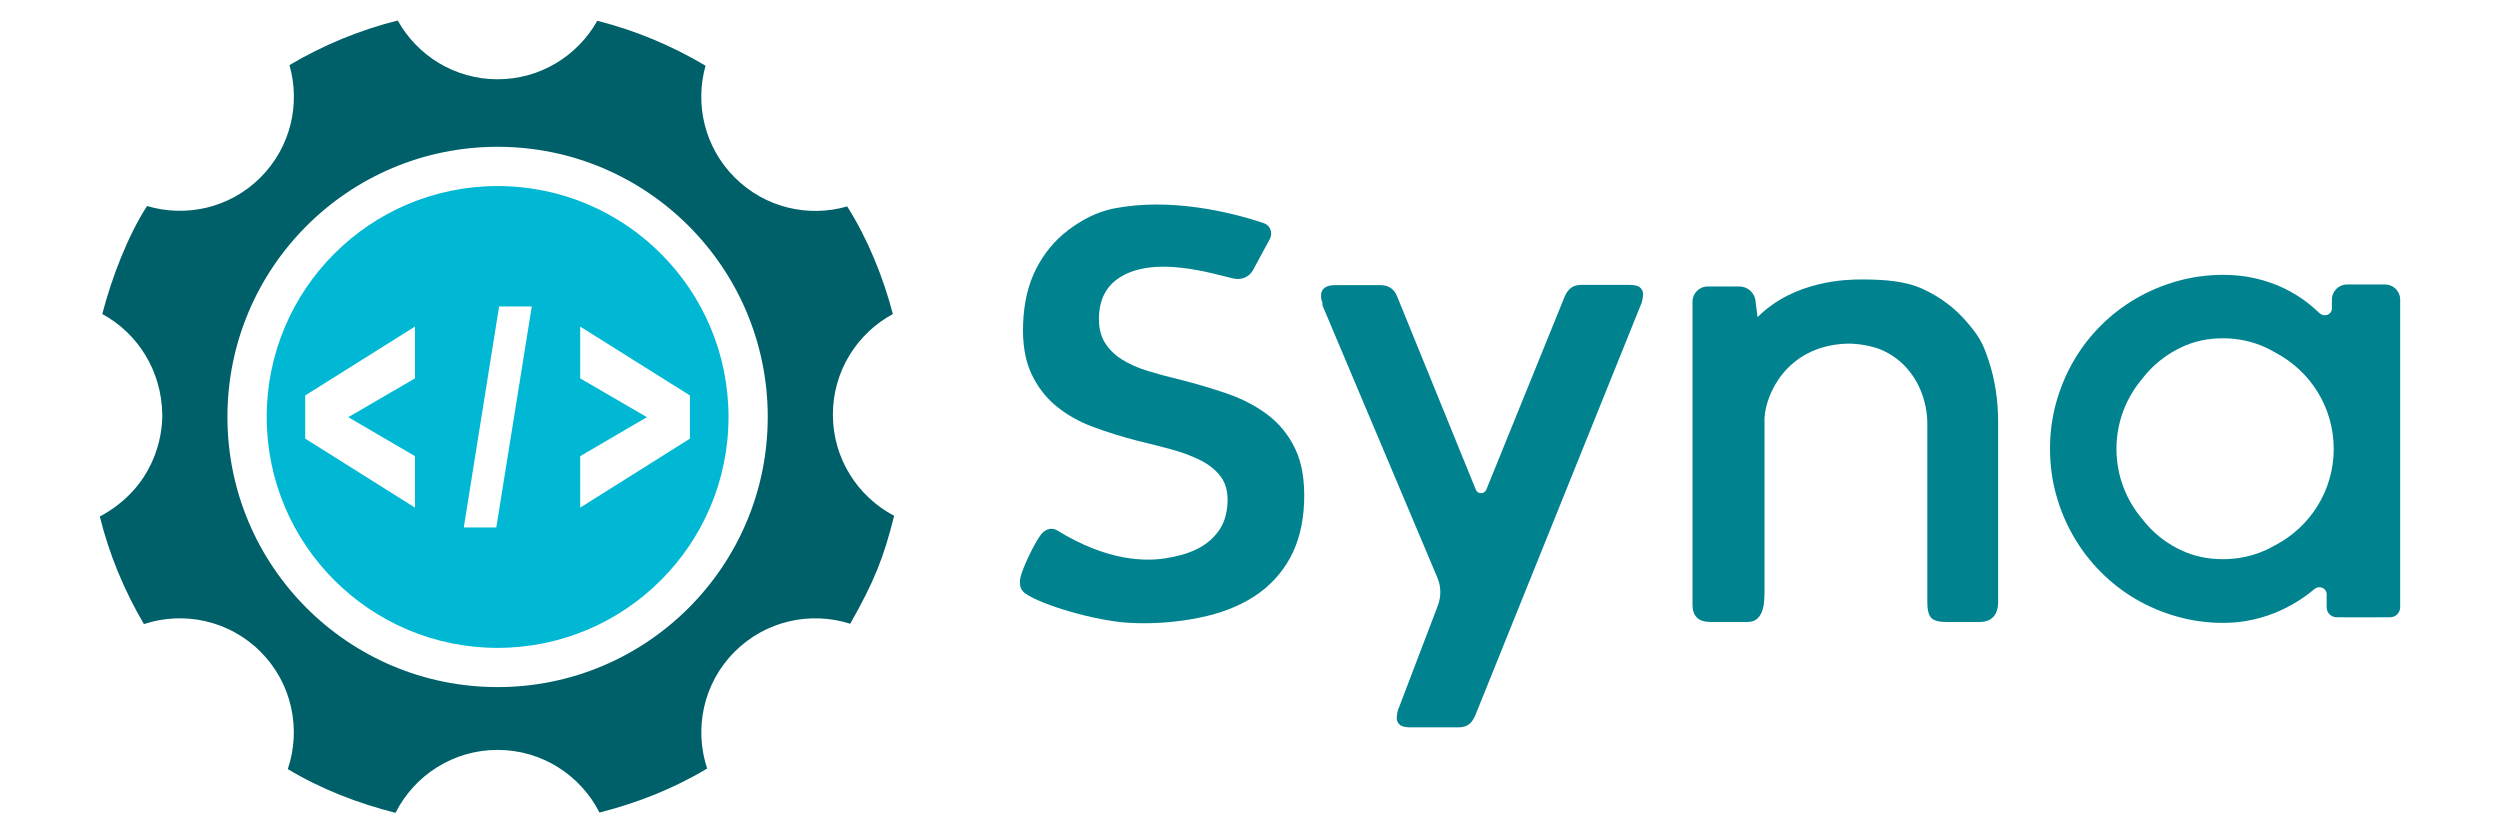
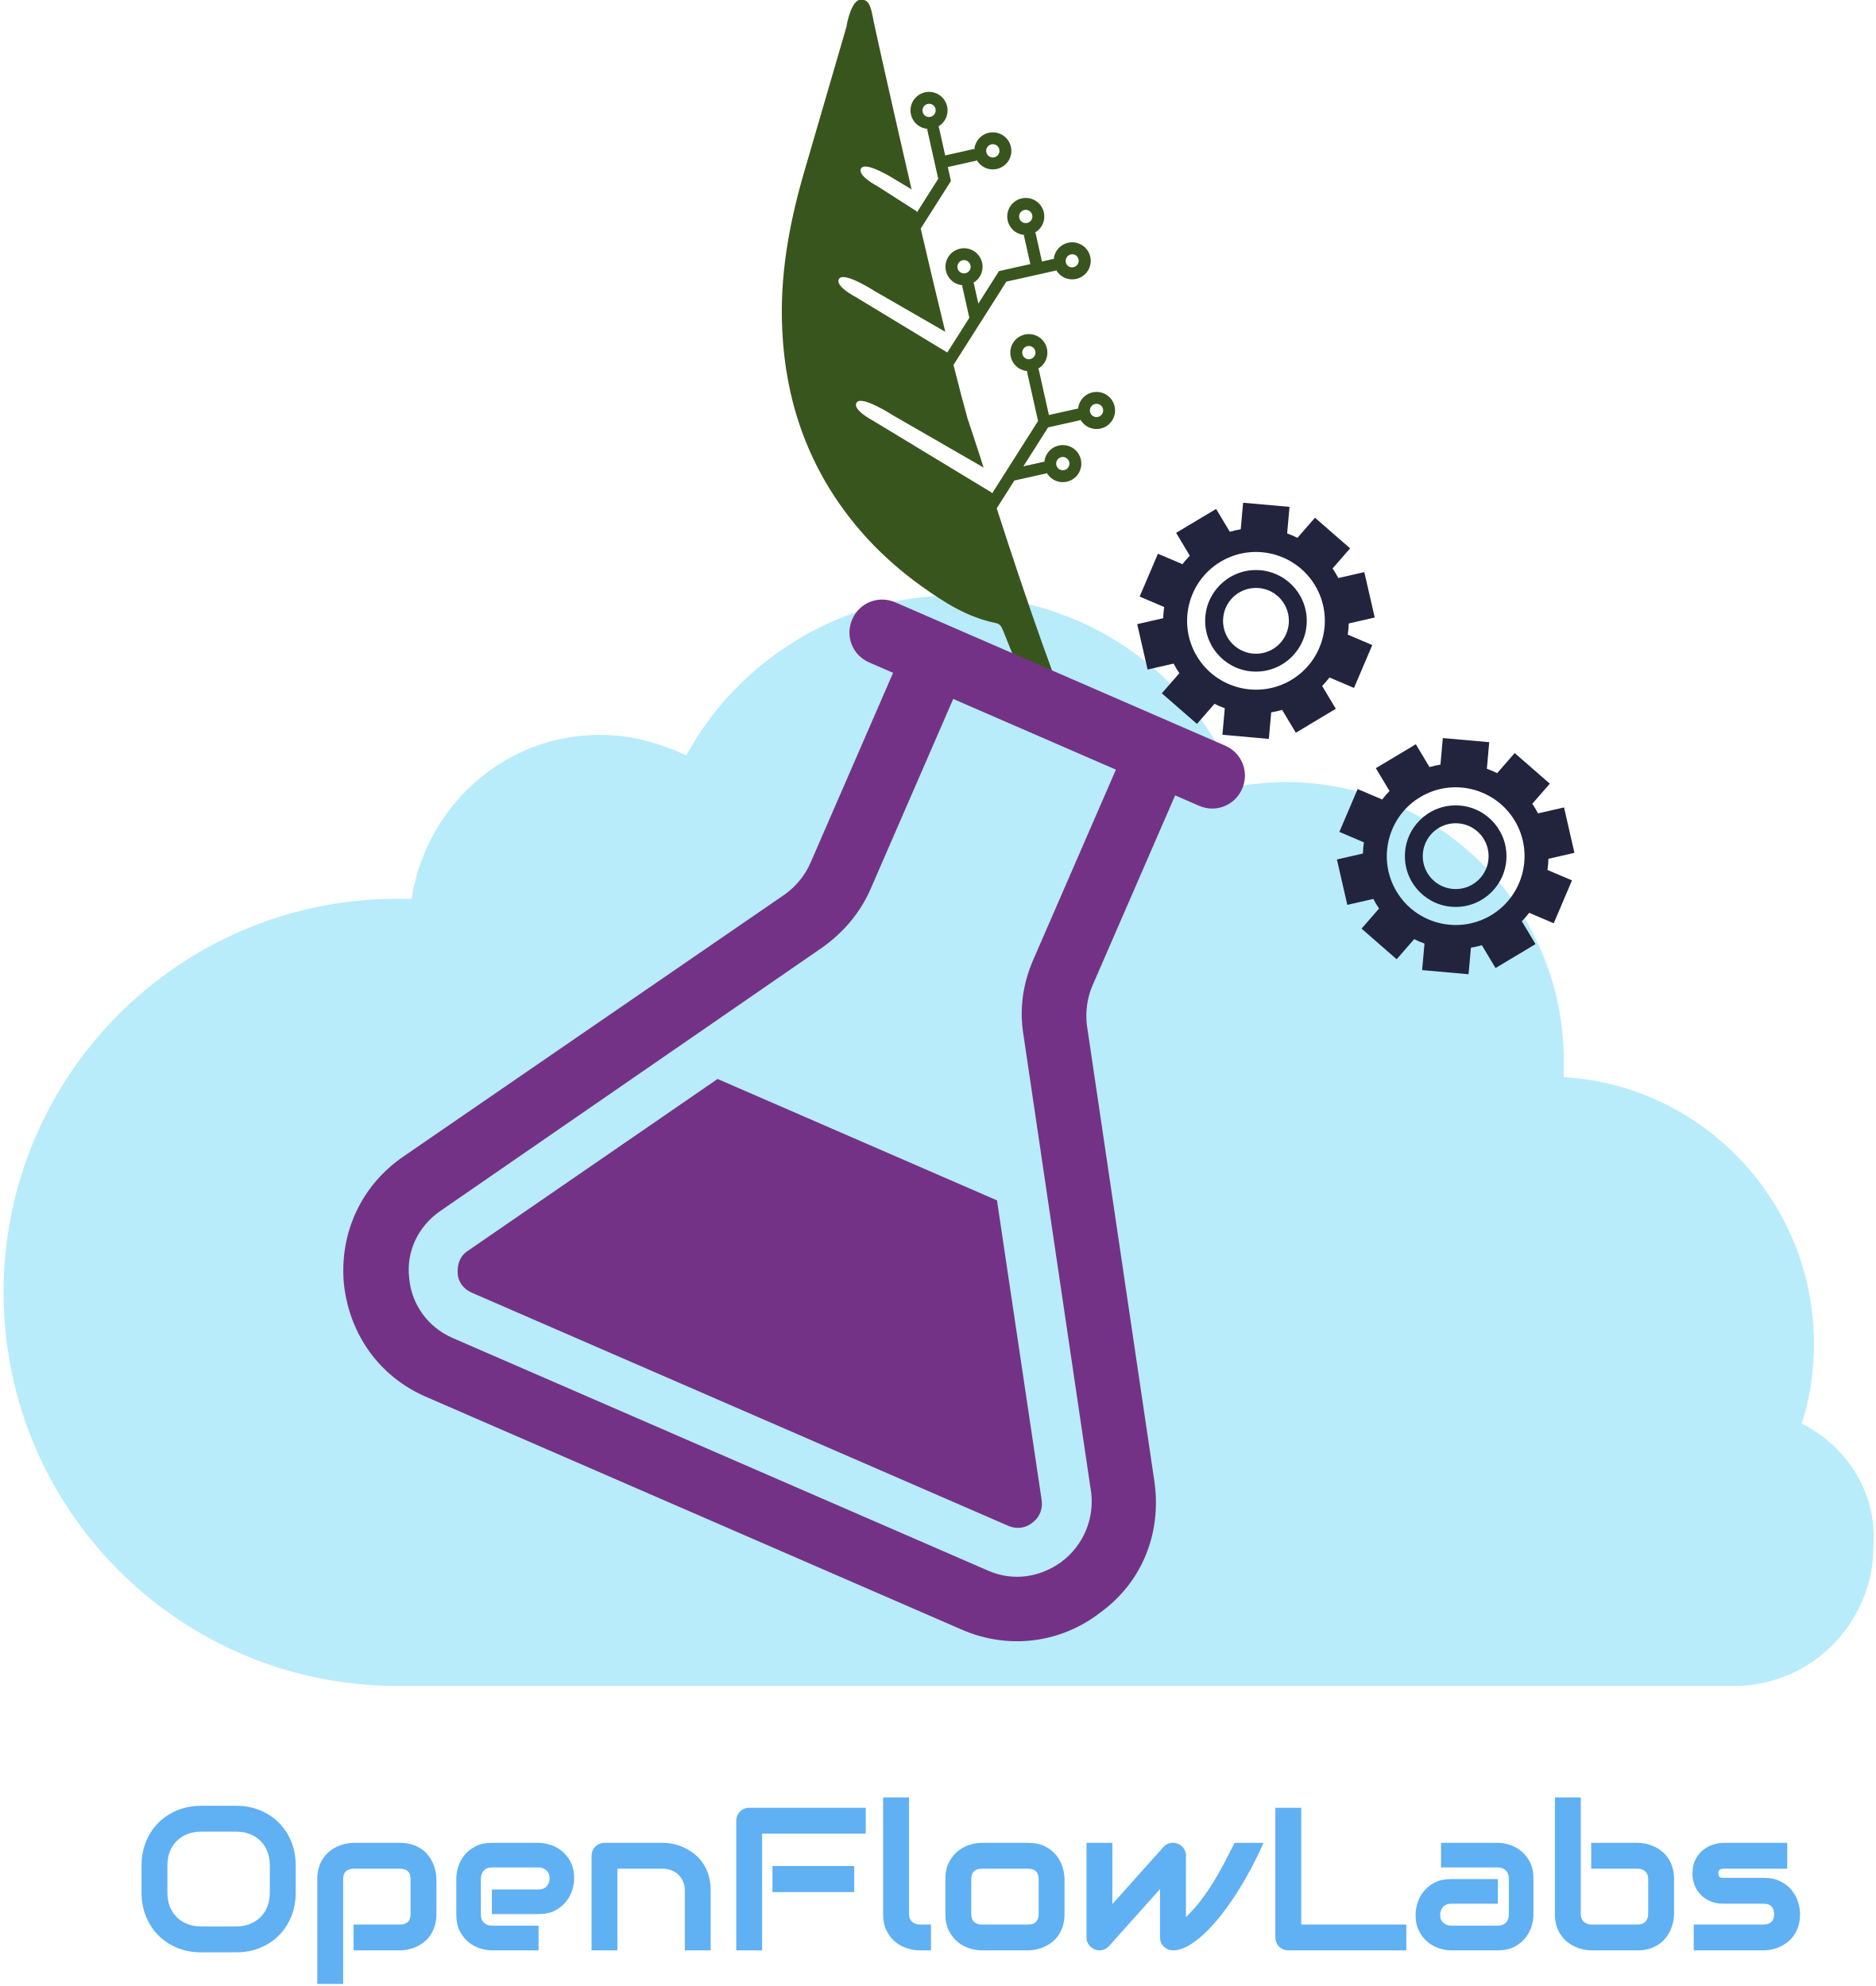
- <svg xmlns="http://www.w3.org/2000/svg" xml:space="preserve" enable-background="new 0 0 300 100" viewBox="0 0 300 100" height="100px" width="300px" y="0px" x="0px" id="Layer_1" version="1.1">
-   <defs id="defs23" />
-   <g transform="matrix(1.293572,0,0,1.293572,-44.03706,-14.67988)" id="g18">
-     <g id="g6">
-       <path style="fill:#006069" id="path2" d="m 111.307,49.808 c 0,-4.031 2.251,-7.537 5.564,-9.327 -0.896,-3.438 -2.358,-7.034 -4.238,-9.983 -3.587,1.035 -7.61,0.14 -10.435,-2.686 -2.809,-2.808 -3.707,-6.8 -2.703,-10.369 -3.177,-1.886 -6.558,-3.288 -10.044,-4.166 -1.815,3.235 -5.276,5.425 -9.249,5.425 -3.986,0 -7.455,-2.202 -9.263,-5.452 -3.497,0.874 -6.871,2.262 -10.044,4.136 1.028,3.583 0.135,7.604 -2.688,10.426 -2.85,2.85 -6.914,3.724 -10.523,2.648 -1.75,2.697 -3.275,6.615 -4.153,10.02 3.313,1.792 5.514,5.297 5.565,9.327 0.026,2.021 -0.715,6.72 -5.793,9.46 0.861,3.476 2.236,6.818 4.09,9.974 3.677,-1.211 7.887,-0.364 10.815,2.562 2.945,2.946 3.782,7.194 2.532,10.892 3.17,1.896 6.512,3.173 9.994,4.057 1.744,-3.462 5.328,-5.838 9.468,-5.838 4.129,0 7.705,2.364 9.454,5.812 3.487,-0.89 6.825,-2.188 9.987,-4.084 -1.221,-3.685 -0.378,-7.906 2.553,-10.838 2.901,-2.899 7.063,-3.759 10.719,-2.593 2.207,-3.89 3.117,-6.15 4.073,-10.016 -3.376,-1.774 -5.681,-5.31 -5.681,-9.387 z M 80.203,75.087 c -13.842,0 -25.062,-11.219 -25.062,-25.059 0,-13.843 11.22,-25.062 25.062,-25.062 13.841,0 25.061,11.218 25.061,25.062 0,13.84 -11.22,25.059 -25.061,25.059 z" />
-       <path style="fill:#00b8d4" id="path4" d="m 80.203,28.608 v 0 c -11.831,0 -21.419,9.59 -21.419,21.42 0,11.831 9.588,21.421 21.418,21.421 11.828,0 21.42,-9.589 21.423,-21.419 0,-10e-4 0,-10e-4 0,-10e-4 0,-11.831 -9.593,-21.421 -21.422,-21.421 z m -7.664,17.841 -6.188,3.599 6.188,3.615 v 4.776 L 62.358,52.04 v -4.008 l 10.181,-6.39 z m 7.544,13.831 h -3.016 l 3.276,-20.505 h 3.032 z m 17.962,-8.24 -10.179,6.399 v -4.776 l 6.188,-3.615 -6.188,-3.599 v -4.806 l 10.179,6.39 z" />
+ <svg xmlns="http://www.w3.org/2000/svg" xmlns:ns1="https://sketch.io/dtd/" version="1.1" ns1:metadata="eyJuYW1lIjoiTXkgRHJhd2luZyIsImRlc2NyaXB0aW9uIjoibWFkZSB3aXRoIGh0dHA6Ly9sb2dvbWFrci5jb20iLCJtZXRhZGF0YSI6eyJ1c2VyQWdlbnQiOnsidXNlckFnZW50IjoiTW96aWxsYS81LjAgKFgxMTsgTGludXggeDg2XzY0OyBydjo3NS4wKSBHZWNrby8yMDEwMDEwMSBGaXJlZm94Lzc1LjAiLCJwaGFudG9tIjpmYWxzZSwiY2hyb21lQXBwIjpmYWxzZSwibm9kZSI6ZmFsc2UsIm5vZGVXZWJraXQiOmZhbHNlLCJlbGVjdHJvbiI6ZmFsc2UsImVkZ2UiOmZhbHNlLCJmaXJlZm94Ijp0cnVlLCJpZSI6ZmFsc2UsIm9wZXJhIjpmYWxzZSwiY2hyb21lIjpmYWxzZSwic2FmYXJpIjpmYWxzZSwiaU9TIjpmYWxzZSwiYmxhY2tiZXJyeSI6ZmFsc2UsIm1hYyI6ZmFsc2UsIndpbmRvd3MiOmZhbHNlLCJsaW51eCI6dHJ1ZSwiYW5kcm9pZCI6ZmFsc2UsImxhbmciOiJlbi11cyIsImhpc3RvcnkiOnRydWUsImNob29zZUVudHJ5IjpmYWxzZSwiY3NzQmFja2dyb3VuZEJsZW5kTW9kZSI6ImJhY2tncm91bmRCbGVuZE1vZGUiLCJjc3NCYWNrZ3JvdW5kQ2xpcCI6ImJhY2tncm91bmRDbGlwIiwiY3NzRmlsdGVyIjoiZmlsdGVyIiwiY3NzVGV4dEZpbGxDb2xvciI6IndlYmtpdFRleHRGaWxsQ29sb3IiLCJjc3NUcmFuc2Zvcm0iOiJ0cmFuc2Zvcm0iLCJjc3NUcmFuc2Zvcm1PcmlnaW4iOiJ0cmFuc2Zvcm1PcmlnaW4iLCJjYW52YXMiOnRydWUsImN0eEltYWdlU21vb3RoaW5nIjp0cnVlLCJjdHhMaW5lRGFzaCI6dHJ1ZSwiY2FudmFzX2lvX2Jsb2JfbmF0aXZlIjp0cnVlLCJjdHhCbGlwIjp0cnVlLCJnY28iOnsic291cmNlLW92ZXIiOnRydWUsInNvdXJjZS1pbiI6dHJ1ZSwic291cmNlLW91dCI6dHJ1ZSwic291cmNlLWF0b3AiOnRydWUsImRlc3RpbmF0aW9uLW92ZXIiOnRydWUsImRlc3RpbmF0aW9uLWluIjp0cnVlLCJkZXN0aW5hdGlvbi1vdXQiOnRydWUsImRlc3RpbmF0aW9uLWF0b3AiOnRydWUsImxpZ2h0ZXIiOnRydWUsImNvcHkiOnRydWUsInhvciI6dHJ1ZSwiX19jb21wb3NpdGUiOnRydWUsIm5vcm1hbCI6dHJ1ZSwibXVsdGlwbHkiOnRydWUsInNjcmVlbiI6dHJ1ZSwib3ZlcmxheSI6dHJ1ZSwiZGFya2VuIjp0cnVlLCJsaWdodGVuIjp0cnVlLCJjb2xvci1kb2RnZSI6dHJ1ZSwiY29sb3ItYnVybiI6dHJ1ZSwiaGFyZC1saWdodCI6dHJ1ZSwic29mdC1saWdodCI6dHJ1ZSwiZGlmZmVyZW5jZSI6dHJ1ZSwiZXhjbHVzaW9uIjp0cnVlLCJodWUiOnRydWUsInNhdHVyYXRpb24iOnRydWUsImNvbG9yIjp0cnVlLCJsdW1pbm9zaXR5Ijp0cnVlLCJfX2JsZW5kIjp0cnVlfSwicGl4ZWxSYXRpbyI6MSwiY2hyb21lNjREcmF3SW1hZ2VCdWciOmZhbHNlLCJjYW52YXNfaW9fYmxvYiI6dHJ1ZSwiaW5jb2duaXRvIjpmYWxzZSwiY2xpcGJvYXJkIjp0cnVlfSwiYmFja2dyb3VuZCI6InRyYW5zcGFyZW50IiwiaXNDcm9wcGVkIjpmYWxzZX0sImNsaXBQYXRoIjp7ImVuYWJsZWQiOnRydWV9LCJleHBvcnREUEkiOjcyLCJleHBvcnRGb3JtYXQiOiJwbmciLCJleHBvcnRRdWFsaXR5IjowLjk1LCJ1bml0cyI6InB4Iiwid2lkdGgiOjE5MjAsImhlaWdodCI6ODk2LCJwYWdlcyI6eyJsZW5ndGgiOjEsImRhdGEiOlt7IndpZHRoIjoxOTIwLCJoZWlnaHQiOjg5Nn1dfX0=" width="526" height="557" viewBox="624 95 526 557" ns1:version="2019.0.28">
+   <path ns1:tool="rectangle" style="fill: transparent; mix-blend-mode: source-over; fill-opacity: 1; vector-effect: non-scaling-stroke;" d="M0 0 L1920 0 1920 896 0 896 z" />
+   <g ns1:tool="clipart" style="mix-blend-mode: source-over;" transform="matrix(5.748908,0,0,5.748908,599.7048,225.7819)">
+     <path d="M92.1 46.7c.4-1.2.6-2.5.6-3.9 0-6.9-5.4-12.6-12.2-13V29c0-7.5-6.1-13.6-13.6-13.6-.8 0-1.5.1-2.3.2-2.2-5.5-7.5-9.3-13.8-9.3-5.6 0-10.6 3.2-13.1 7.8-1.3-.6-2.7-1-4.2-1-4.7 0-8.5 3.5-9.2 8h-.7C13 21.1 4.4 29.7 4.4 40.3S13 59.5 23.6 59.5h65.2c3.8 0 6.8-3.1 6.8-6.8.2-2.6-1.3-4.9-3.5-6z" ns1:uid="1" style="fill: #b8ecfb; fill-opacity: 1;" />
+   </g>
+   <g ns1:tool="clipart" style="mix-blend-mode: source-over;" transform="matrix(0.7912305,0,0,0.7912305,936.6114,229.5578)">
+     <path d="M82.871 50.936l9.217-2.113-3.689-16.096-9.214 2.109c-.299-.58-.621-1.16-.964-1.731-.342-.574-.7-1.129-1.071-1.665l6.209-7.132-12.445-10.854-6.216 7.129a32.403 32.403 0 0 0-3.646-1.567l.834-9.413L45.44 8.142l-.838 9.412a32.952 32.952 0 0 0-3.874.88l-4.849-8.101-14.171 8.484 4.851 8.099a33.226 33.226 0 0 0-2.607 3.001L15.26 26.21 8.781 41.4l8.693 3.709c-.2 1.31-.306 2.63-.347 3.957l-9.216 2.11 3.687 16.095 9.219-2.106c.299.58.618 1.158.962 1.733.342.572.703 1.128 1.073 1.665l-6.213 7.126 12.445 10.853 6.214-7.125a32.98 32.98 0 0 0 3.652 1.564l-.84 9.408 16.453 1.469.84-9.414a30.88 30.88 0 0 0 3.873-.879l4.85 8.099 14.169-8.484-4.849-8.099a31.246 31.246 0 0 0 2.604-2.999l8.693 3.707 6.475-15.195-8.69-3.706c.199-1.308.309-2.627.343-3.952zM62.542 70.947c-11.55 6.916-26.573 3.144-33.489-8.407-6.914-11.55-3.143-26.572 8.406-33.488 11.551-6.914 26.573-3.144 33.489 8.406 6.914 11.551 3.144 26.573-8.406 33.489z" ns1:uid="1" style="fill: #22243e; fill-opacity: 1;" />
+     <path d="M50 32c-9.941 0-18 8.059-18 18s8.059 18 18 18 18-8.059 18-18-8.059-18-18-18zm0 29.667c-6.443 0-11.667-5.223-11.667-11.667 0-6.443 5.223-11.667 11.667-11.667S61.667 43.557 61.667 50 56.443 61.667 50 61.667z" ns1:uid="2" style="fill: #22243e; fill-opacity: 1;" />
+   </g>
+   <g ns1:tool="clipart" style="mix-blend-mode: source-over;" transform="matrix(0.7912305,0,0,0.7912305,992.6114,295.5578)">
+     <path d="M82.871 50.936l9.217-2.113-3.689-16.096-9.214 2.109c-.299-.58-.621-1.16-.964-1.731-.342-.574-.7-1.129-1.071-1.665l6.209-7.132-12.445-10.854-6.216 7.129a32.403 32.403 0 0 0-3.646-1.567l.834-9.413L45.44 8.142l-.838 9.412a32.952 32.952 0 0 0-3.874.88l-4.849-8.101-14.171 8.484 4.851 8.099a33.226 33.226 0 0 0-2.607 3.001L15.26 26.21 8.781 41.4l8.693 3.709c-.2 1.31-.306 2.63-.347 3.957l-9.216 2.11 3.687 16.095 9.219-2.106c.299.58.618 1.158.962 1.733.342.572.703 1.128 1.073 1.665l-6.213 7.126 12.445 10.853 6.214-7.125a32.98 32.98 0 0 0 3.652 1.564l-.84 9.408 16.453 1.469.84-9.414a30.88 30.88 0 0 0 3.873-.879l4.85 8.099 14.169-8.484-4.849-8.099a31.246 31.246 0 0 0 2.604-2.999l8.693 3.707 6.475-15.195-8.69-3.706c.199-1.308.309-2.627.343-3.952zM62.542 70.947c-11.55 6.916-26.573 3.144-33.489-8.407-6.914-11.55-3.143-26.572 8.406-33.488 11.551-6.914 26.573-3.144 33.489 8.406 6.914 11.551 3.144 26.573-8.406 33.489z" ns1:uid="1" style="fill: #22243e; fill-opacity: 1;" />
+     <path d="M50 32c-9.941 0-18 8.059-18 18s8.059 18 18 18 18-8.059 18-18-8.059-18-18-18zm0 29.667c-6.443 0-11.667-5.223-11.667-11.667 0-6.443 5.223-11.667 11.667-11.667S61.667 43.557 61.667 50 56.443 61.667 50 61.667z" ns1:uid="2" style="fill: #22243e; fill-opacity: 1;" />
+   </g>
+   <g ns1:tool="clipart" style="mix-blend-mode: source-over;" transform="matrix(0.5526878,0.3506509,-0.3506509,0.5526878,864.2557,70.23187)">
+     <path d="M71.721 58.162a2.847 2.847 0 0 1 0-5.693 2.852 2.852 0 0 1 2.849 2.845 2.85 2.85 0 0 1-2.849 2.848m32.369-5.693a2.852 2.852 0 0 1 2.847 2.848 2.848 2.848 0 0 1-2.847 2.846 2.851 2.851 0 0 1-2.847-2.846 2.855 2.855 0 0 1 2.847-2.848m16.185 54.249a2.853 2.853 0 0 1-2.847-2.844c0-1.57 1.279-2.85 2.847-2.85a2.856 2.856 0 0 1 2.852 2.85 2.856 2.856 0 0 1-2.852 2.844m10.792-32.373a2.852 2.852 0 0 1-2.85-2.846 2.854 2.854 0 0 1 2.85-2.848 2.854 2.854 0 0 1 2.848 2.848 2.852 2.852 0 0 1-2.848 2.846m26.974-.295a2.848 2.848 0 0 1 0 5.694 2.848 2.848 0 0 1 0-5.694m5.393 48.853a2.85 2.85 0 0 1-2.844-2.848 2.849 2.849 0 0 1 2.844-2.846 2.85 2.85 0 0 1 2.848 2.846 2.852 2.852 0 0 1-2.848 2.848m37.763-.299a2.854 2.854 0 0 1 2.852 2.848 2.857 2.857 0 0 1-2.852 2.85c-1.564 0-2.844-1.28-2.844-2.85s1.28-2.848 2.844-2.848m0 26.978a2.85 2.85 0 0 1 2.852 2.844 2.852 2.852 0 0 1-2.852 2.847 2.85 2.85 0 0 1-2.844-2.847 2.85 2.85 0 0 1 2.844-2.844m59.573 92.737c-8.588-7.027-17.477-13.652-26.203-20.479-15.881-12.424-31.484-25.191-47.002-38.065v-14.11l10.047-10.043-.252-.248a7.932 7.932 0 0 0 3.84.992c4.383 0 7.947-3.559 7.947-7.942 0-4.38-3.564-7.942-7.947-7.942-4.375 0-7.938 3.562-7.938 7.942 0 1.394.363 2.703.996 3.842l-.252-.248-6.441 6.438v-19.762l10.047-10.041-.252-.255a7.893 7.893 0 0 0 3.84.999c4.383 0 7.947-3.567 7.947-7.948 0-4.38-3.564-7.939-7.947-7.939-4.375 0-7.938 3.561-7.938 7.939a7.87 7.87 0 0 0 .996 3.843l-.252-.25-8.982 8.987-14.383-14.38-.252.251a7.929 7.929 0 0 0 .996-3.843c0-4.38-3.566-7.944-7.945-7.944-4.381 0-7.945 3.564-7.945 7.944 0 4.378 3.564 7.942 7.945 7.942a7.888 7.888 0 0 0 3.842-.997l-.246.251 15.436 15.438v36.852c-.129-.11-.258-.217-.391-.324l-59.383 1.219s-10.306.912-10.084-2.874c.22-3.777 15.784-3.629 15.784-3.629l45.044-1.914a6912.902 6912.902 0 0 0-4.334-3.615c-4.15-3.471-8.357-6.878-12.549-10.297a9.225 9.225 0 0 0-.312-.282c-4.627-4.148-10.602-9.719-17.419-16.188h.187V99.534l15.439-15.438-.248-.248a7.911 7.911 0 0 0 3.842.992c4.379 0 7.943-3.561 7.943-7.941 0-4.379-3.564-7.941-7.943-7.941-4.381 0-7.943 3.562-7.943 7.941 0 1.394.365 2.702.992 3.843l-.25-.251-3.592 3.593-8.986-8.989-.248.25a7.883 7.883 0 0 0 .995-3.842c0-4.381-3.564-7.942-7.942-7.942-4.38 0-7.939 3.561-7.939 7.942 0 4.38 3.559 7.944 7.939 7.944a7.913 7.913 0 0 0 3.842-.997l-.253.251 8.989 8.987-9.733 9.736v16.482l-6.441-6.44-.25.25a7.877 7.877 0 0 0 .995-3.838c0-4.383-3.559-7.948-7.942-7.948-4.377 0-7.939 3.564-7.939 7.948 0 4.374 3.559 7.939 7.939 7.939a7.895 7.895 0 0 0 3.844-.997l-.25.253 10.043 10.044v17.615l-45.985.947s-10.306.916-10.084-2.871c.225-3.783 15.784-3.633 15.784-3.633l34.796-1.475c-10.166-9.775-21.433-20.756-32.572-31.692V75.853l-4.337-4.341 8.989-8.987-.25-.251a7.847 7.847 0 0 0 3.841.999c4.383 0 7.939-3.567 7.939-7.947s-3.557-7.938-7.939-7.938c-4.38 0-7.945 3.558-7.945 7.938 0 1.398.367 2.704.998 3.847l-.251-.253-8.986 8.988-8.987-8.988-.251.253a7.924 7.924 0 0 0 .998-3.847c0-4.38-3.565-7.938-7.945-7.938-4.38 0-7.939 3.558-7.939 7.938s3.559 7.947 7.939 7.947a7.828 7.828 0 0 0 3.841-.999l-.248.248L90.76 77.963v17.045c-.113-.114-.229-.227-.343-.341l-19.847-.068s-10.306.916-10.09-2.866c.227-3.786 15.79-3.638 15.79-3.638l7.277-.188C56.918 61.644 33.779 38.454 32.164 36.744c-5.098-5.394-7.196-7.792-10.341-5.996-3.841 2.196.548 12.588.548 12.588l.143.157c5.966 20.652 11.984 41.283 17.942 61.937 5.948 20.637 13.678 40.478 25.531 58.539 16.391 24.98 37.844 43.922 65.761 55.12 14.957 6.006 30.58 9.235 46.619 10.124 11.879.659 23.803.681 35.184-3.73 1.789-.691 3.045.104 4.389 1.067a18694.752 18694.752 0 0 0 32.865 23.59c6.646 4.765 6.561 4.696 10.891-2.339 1.452-2.368 1.23-3.714-.926-5.482" ns1:uid="1" style="fill: #39551e; fill-opacity: 1;" />
+   </g>
+   <g ns1:tool="clipart" style="mix-blend-mode: source-over;" transform="matrix(2.47924,1.077555,-1.077555,2.47924,799.9016,223.903)">
+     <g ns1:uid="1" style="fill: #743287; fill-opacity: 1;">
+       <g ns1:uid="2">
+         <g ns1:uid="3">
+           <path d="M65.8,55.2H34.2L17.6,81.8c-0.7,1-0.4,2-0.1,2.6c0.2,0.5,0.9,1.3,2.2,1.3h60.6c1.2,0,1.9-0.7,2.2-1.3     c0.3-0.5,0.6-1.5-0.1-2.6L65.8,55.2z" ns1:uid="4" />
+           <path d="M92.5,75.6L67.1,34.8c-0.7-1.2-1.1-2.6-1.1-4V9.3h2.7c1.9,0,3.4-1.5,3.4-3.4s-1.5-3.4-3.4-3.4H31.4C29.5,2.5,28,4,28,5.9     s1.5,3.4,3.4,3.4h2.7v21.5c0,1.4-0.4,2.8-1.1,4L7.5,75.6c-2.8,4.5-2.9,9.9-0.4,14.5c2.6,4.6,7.2,7.4,12.5,7.4h60.6     c5.3,0,10-2.8,12.5-7.4C95.4,85.5,95.2,80.1,92.5,75.6z M86.9,86.9c-1.4,2.4-3.8,3.9-6.6,3.9H19.7c-2.8,0-5.3-1.5-6.6-3.9     c-1.4-2.4-1.3-5.3,0.2-7.7l25.4-40.8c1.4-2.3,2.2-4.9,2.2-7.6V9.3h18.4v21.5c0,2.7,0.7,5.3,2.2,7.6l25.4,40.8     C88.2,81.5,88.3,84.4,86.9,86.9z" ns1:uid="5" />
+         </g>
+       </g>
    </g>
-     <g id="g16">
-       <path style="fill:#00838f" id="path8" d="m 170.904,77.701 c -0.158,0.381 -0.357,0.666 -0.603,0.848 -0.243,0.183 -0.566,0.274 -0.965,0.274 h -4.445 c -0.486,0 -0.821,-0.082 -1.004,-0.249 -0.184,-0.165 -0.275,-0.37 -0.275,-0.612 0,-0.123 0.022,-0.297 0.065,-0.522 0.045,-0.228 0.082,-0.357 0.118,-0.391 l 3.622,-9.496 c 0.324,-0.831 0.318,-1.763 -0.021,-2.589 l -10.65,-25.23 c 0,-0.035 -0.01,-0.062 -0.026,-0.079 V 39.42 c -0.089,-0.192 -0.131,-0.408 -0.131,-0.653 0,-0.296 0.105,-0.53 0.314,-0.705 0.209,-0.175 0.53,-0.261 0.965,-0.261 h 4.261 c 0.749,0 1.264,0.366 1.542,1.096 0,0 7.177,17.61 7.28,17.878 0.172,0.452 0.813,0.427 0.981,-0.028 l 7.246,-17.85 c 0.157,-0.382 0.357,-0.666 0.603,-0.848 0.241,-0.184 0.564,-0.274 0.965,-0.274 h 4.443 c 0.487,0 0.822,0.082 1.004,0.248 0.184,0.166 0.275,0.37 0.275,0.613 0,0.123 -0.022,0.296 -0.065,0.522 -0.043,0.227 -0.082,0.357 -0.117,0.392 z" />
-       <path style="fill:#00838f" id="path10" d="m 218.548,44.868 c -0.57,-1.754 -0.938,-2.344 -2.045,-3.644 -1.106,-1.298 -2.466,-2.32 -4.082,-3.066 -1.613,-0.746 -3.614,-0.886 -5.686,-0.886 -1.301,0 -6.222,0.065 -9.651,3.496 l -0.181,-1.44 c -0.053,-0.789 -0.708,-1.403 -1.499,-1.403 h -2.946 c -0.777,0 -1.407,0.628 -1.407,1.406 v 0.401 h 0.001 v 27.737 c 0,0.509 0.135,0.898 0.407,1.172 0.272,0.271 0.698,0.406 1.276,0.406 h 3.415 c 0.333,0 0.605,-0.079 0.817,-0.235 0.21,-0.158 0.373,-0.368 0.486,-0.631 0.114,-0.265 0.188,-0.563 0.226,-0.896 0.033,-0.334 0.052,-0.667 0.052,-1.001 V 50.161 c 0.107,-2.32 2.085,-6.619 7.425,-6.925 1.174,-0.067 2.676,0.211 3.571,0.632 0.896,0.421 1.645,0.983 2.25,1.685 0.607,0.703 1.067,1.497 1.383,2.383 0.315,0.886 0.474,1.795 0.474,2.724 v 16.598 c 0,0.667 0.119,1.132 0.355,1.396 0.237,0.264 0.707,0.394 1.409,0.394 h 3.068 c 0.561,0 0.99,-0.157 1.289,-0.473 0.299,-0.316 0.448,-0.79 0.448,-1.422 V 50.528 c 0.001,-2.017 -0.284,-3.904 -0.855,-5.66 z" />
-       <path style="fill:#00838f" id="path12" d="m 255.303,37.74 h -3.538 c -0.771,0 -1.397,0.624 -1.399,1.396 l -0.003,0.901 c -0.072,0.548 -0.751,0.739 -1.151,0.357 -0.302,-0.288 -0.616,-0.565 -0.948,-0.831 -0.705,-0.566 -1.472,-1.05 -2.297,-1.45 -0.829,-0.402 -1.719,-0.714 -2.67,-0.935 -0.95,-0.221 -1.951,-0.333 -3,-0.333 -1.476,0 -2.897,0.193 -4.267,0.579 -1.367,0.384 -2.651,0.926 -3.847,1.622 -1.198,0.698 -2.284,1.533 -3.258,2.509 -0.976,0.976 -1.813,2.061 -2.509,3.257 -0.697,1.196 -1.237,2.484 -1.623,3.861 -0.385,1.377 -0.578,2.812 -0.578,4.304 0,1.491 0.193,2.925 0.578,4.303 0.386,1.376 0.926,2.663 1.623,3.859 0.695,1.197 1.533,2.286 2.509,3.271 0.974,0.984 2.06,1.822 3.258,2.521 1.195,0.697 2.479,1.238 3.847,1.622 1.369,0.386 2.791,0.579 4.267,0.579 0.951,0 1.878,-0.103 2.778,-0.308 0.901,-0.205 1.755,-0.491 2.56,-0.86 0.802,-0.37 1.553,-0.803 2.25,-1.304 0.305,-0.218 0.597,-0.445 0.879,-0.678 0.415,-0.343 1.04,-0.107 1.113,0.411 v 1.285 c 0,0.514 0.415,0.93 0.931,0.93 h 0.58 c 0.034,0.003 0.062,0.007 0.1,0.007 h 3.072 c 0.063,0 0.124,-0.004 0.188,-0.007 h 1.021 c 0.514,0 0.93,-0.416 0.93,-0.93 v -0.515 -2.131 -25.114 -0.69 -0.093 c -0.002,-0.771 -0.627,-1.395 -1.396,-1.395 z M 245.12,61.92 c -0.305,0.172 -0.618,0.335 -0.944,0.482 -1.223,0.546 -2.536,0.819 -3.94,0.819 -1.387,0 -2.664,-0.273 -3.835,-0.819 -1.17,-0.547 -2.188,-1.288 -3.055,-2.223 -0.186,-0.2 -0.356,-0.411 -0.525,-0.623 -1.519,-1.765 -2.442,-4.057 -2.442,-6.566 0,-2.512 0.925,-4.803 2.443,-6.568 0.168,-0.213 0.339,-0.423 0.524,-0.623 0.867,-0.936 1.885,-1.681 3.055,-2.236 1.171,-0.554 2.448,-0.832 3.835,-0.832 1.404,0 2.718,0.278 3.94,0.832 0.343,0.157 0.671,0.332 0.99,0.519 3.192,1.691 5.368,5.044 5.368,8.908 0,3.882 -2.198,7.245 -5.414,8.93 z" />
-       <path style="fill:#00838f" id="path14" d="m 154.207,53.007 c -0.611,-1.289 -1.467,-2.35 -2.563,-3.177 -1.098,-0.829 -2.367,-1.489 -3.805,-1.982 -1.439,-0.493 -2.949,-0.937 -4.532,-1.331 -1.006,-0.242 -1.955,-0.5 -2.846,-0.777 -0.893,-0.276 -1.678,-0.629 -2.357,-1.056 -0.68,-0.428 -1.211,-0.959 -1.592,-1.593 -0.382,-0.634 -0.555,-1.429 -0.521,-2.385 0.059,-1.652 0.716,-2.87 1.976,-3.651 3.239,-2.008 8.547,-0.322 10.327,0.088 0.057,0.013 0.115,0.027 0.171,0.041 0.71,0.17 1.464,-0.126 1.811,-0.77 l 1.558,-2.88 c 0.307,-0.566 0.061,-1.274 -0.546,-1.481 -3.213,-1.084 -8.741,-2.37 -13.882,-1.372 -1.645,0.319 -3.046,1.093 -4.271,2.017 -1.226,0.924 -2.212,2.109 -2.958,3.559 -0.747,1.448 -1.156,3.167 -1.226,5.155 -0.065,1.802 0.182,3.313 0.739,4.535 0.557,1.223 1.328,2.241 2.314,3.056 0.985,0.815 2.137,1.467 3.453,1.954 1.316,0.488 2.702,0.918 4.153,1.291 1.099,0.264 2.146,0.529 3.141,0.803 0.996,0.27 1.891,0.606 2.685,1.01 0.793,0.405 1.413,0.911 1.862,1.517 0.447,0.609 0.655,1.392 0.621,2.347 -0.039,1.09 -0.325,1.996 -0.857,2.719 -0.534,0.723 -1.226,1.286 -2.076,1.687 -0.85,0.403 -1.807,0.652 -2.861,0.814 -1.848,0.282 -5.323,0.282 -9.994,-2.581 -0.613,-0.376 -1.278,-0.063 -1.649,0.553 -0.622,0.902 -1.523,2.855 -1.732,3.633 -0.182,0.673 -0.142,1.279 0.433,1.672 1.573,1.081 6.498,2.53 9.602,2.704 2.343,0.132 4.511,-0.074 6.498,-0.472 1.988,-0.4 3.687,-1.057 5.101,-1.973 1.414,-0.919 2.522,-2.105 3.327,-3.561 0.8,-1.454 1.239,-3.196 1.312,-5.223 0.066,-1.97 -0.205,-3.6 -0.816,-4.89 z" />
+   </g>
+   <g ns1:tool="fancyText" style="mix-blend-mode: source-over;" transform="matrix(1,0,0,1,640,586)">
+     <g ns1:uid="1">
+       <g ns1:uid="2" style="paint-order: stroke fill markers;">
+         <path d="M 66.912 32.186L 66.912 39.826Q 66.912 43.479 65.657 46.547Q 64.402 49.614 62.171 51.845Q 59.94 54.076 56.887 55.317Q 53.833 56.558 50.236 56.558L 50.236 56.558L 40.42 56.558Q 36.823 56.558 33.756 55.317Q 30.688 54.076 28.458 51.845Q 26.227 49.614 24.958 46.547Q 23.689 43.479 23.689 39.826L 23.689 39.826L 23.689 32.186Q 23.689 28.561 24.958 25.479Q 26.227 22.398 28.458 20.181Q 30.688 17.964 33.756 16.709Q 36.823 15.455 40.42 15.455L 40.42 15.455L 50.236 15.455Q 53.833 15.455 56.887 16.709Q 59.94 17.964 62.171 20.181Q 64.402 22.398 65.657 25.479Q 66.912 28.561 66.912 32.186L 66.912 32.186ZZM 59.661 39.826L 59.661 32.186Q 59.661 30.039 58.978 28.296Q 58.295 26.553 57.054 25.312Q 55.813 24.071 54.07 23.388Q 52.328 22.705 50.236 22.705L 50.236 22.705L 40.42 22.705Q 38.301 22.705 36.558 23.388Q 34.815 24.071 33.561 25.312Q 32.306 26.553 31.623 28.296Q 30.939 30.039 30.939 32.186L 30.939 32.186L 30.939 39.826Q 30.939 41.974 31.623 43.716Q 32.306 45.459 33.561 46.7Q 34.815 47.941 36.558 48.624Q 38.301 49.307 40.42 49.307L 40.42 49.307L 50.18 49.307Q 52.3 49.307 54.042 48.624Q 55.785 47.941 57.04 46.7Q 58.295 45.459 58.978 43.716Q 59.661 41.974 59.661 39.826L 59.661 39.826ZZM 106.37 36.006L 106.37 45.822Q 106.37 47.69 105.895 49.182Q 105.421 50.674 104.641 51.803Q 103.86 52.933 102.828 53.727Q 101.796 54.522 100.667 55.024Q 99.538 55.526 98.394 55.763Q 97.251 56 96.219 56L 96.219 56L 83.141 56L 83.141 48.75L 96.219 48.75Q 97.669 48.75 98.394 47.997Q 99.119 47.244 99.119 45.822L 99.119 45.822L 99.119 36.062Q 99.119 34.556 98.38 33.831Q 97.641 33.106 96.219 33.106L 96.219 33.106L 83.197 33.106Q 81.719 33.106 80.966 33.845Q 80.213 34.584 80.213 36.006L 80.213 36.006L 80.213 65.425L 72.963 65.425L 72.963 36.006Q 72.963 34.138 73.437 32.66Q 73.911 31.182 74.706 30.053Q 75.5 28.923 76.532 28.129Q 77.564 27.334 78.693 26.832Q 79.823 26.33 80.98 26.093Q 82.137 25.856 83.141 25.856L 83.141 25.856L 96.219 25.856Q 98.088 25.856 99.565 26.33Q 101.043 26.804 102.173 27.585Q 103.302 28.366 104.097 29.397Q 104.892 30.429 105.394 31.558Q 105.895 32.688 106.132 33.831Q 106.37 34.974 106.37 36.006L 106.37 36.006ZZM 144.991 35.839L 144.991 35.839Q 144.991 37.345 144.461 39.087Q 143.931 40.83 142.746 42.322Q 141.561 43.814 139.651 44.818Q 137.741 45.822 135.008 45.822L 135.008 45.822L 121.93 45.822L 121.93 38.934L 135.008 38.934Q 136.486 38.934 137.294 38.028Q 138.103 37.122 138.103 35.783L 138.103 35.783Q 138.103 34.361 137.197 33.552Q 136.291 32.744 135.008 32.744L 135.008 32.744L 121.93 32.744Q 120.452 32.744 119.643 33.65Q 118.834 34.556 118.834 35.895L 118.834 35.895L 118.834 46.017Q 118.834 47.467 119.741 48.276Q 120.647 49.084 121.985 49.084L 121.985 49.084L 135.008 49.084L 135.008 56L 121.93 56Q 120.424 56 118.681 55.47Q 116.938 54.94 115.446 53.755Q 113.954 52.57 112.95 50.66Q 111.947 48.75 111.947 46.017L 111.947 46.017L 111.947 35.839Q 111.947 34.333 112.476 32.59Q 113.006 30.847 114.191 29.355Q 115.377 27.864 117.287 26.86Q 119.197 25.856 121.93 25.856L 121.93 25.856L 135.008 25.856Q 136.514 25.856 138.257 26.386Q 139.999 26.915 141.491 28.101Q 142.983 29.286 143.987 31.196Q 144.991 33.106 144.991 35.839ZZM 183.278 39.269L 183.278 56L 176.027 56L 176.027 39.269Q 176.027 37.847 175.539 36.717Q 175.051 35.588 174.215 34.779Q 173.378 33.971 172.249 33.538Q 171.119 33.106 169.809 33.106L 169.809 33.106L 157.121 33.106L 157.121 56L 149.871 56L 149.871 29.453Q 149.871 28.7 150.15 28.045Q 150.429 27.39 150.93 26.902Q 151.432 26.414 152.102 26.135Q 152.771 25.856 153.524 25.856L 153.524 25.856L 169.865 25.856Q 171.231 25.856 172.751 26.163Q 174.271 26.469 175.762 27.153Q 177.254 27.836 178.607 28.881Q 179.959 29.927 181.005 31.419Q 182.051 32.911 182.664 34.863Q 183.278 36.815 183.278 39.269L 183.278 39.269ZZM 223.516 32.353L 223.516 39.659L 200.594 39.659L 200.594 32.353L 223.516 32.353ZZM 226.751 16.012L 226.751 23.262L 197.694 23.262L 197.694 56L 190.444 56L 190.444 19.665Q 190.444 18.912 190.723 18.243Q 191.002 17.574 191.49 17.072Q 191.978 16.57 192.647 16.291Q 193.316 16.012 194.097 16.012L 194.097 16.012L 226.751 16.012ZZM 245.044 48.75L 245.044 56L 241.809 56Q 240.247 56 238.477 55.47Q 236.706 54.94 235.172 53.727Q 233.639 52.514 232.635 50.576Q 231.631 48.638 231.631 45.822L 231.631 45.822L 231.631 13.112L 238.881 13.112L 238.881 45.822Q 238.881 47.16 239.718 47.955Q 240.554 48.75 241.809 48.75L 241.809 48.75L 245.044 48.75ZZM 282.494 36.006L 282.494 45.822Q 282.494 47.69 282.02 49.182Q 281.546 50.674 280.765 51.803Q 279.984 52.933 278.952 53.727Q 277.921 54.522 276.791 55.024Q 275.662 55.526 274.505 55.763Q 273.348 56 272.316 56L 272.316 56L 259.237 56Q 257.732 56 255.947 55.47Q 254.162 54.94 252.643 53.727Q 251.123 52.514 250.105 50.576Q 249.087 48.638 249.087 45.822L 249.087 45.822L 249.087 36.006Q 249.087 33.218 250.105 31.28Q 251.123 29.342 252.643 28.129Q 254.162 26.915 255.947 26.386Q 257.732 25.856 259.237 25.856L 259.237 25.856L 272.316 25.856Q 275.104 25.856 277.056 26.86Q 279.008 27.864 280.207 29.383Q 281.406 30.903 281.95 32.688Q 282.494 34.472 282.494 36.006L 282.494 36.006ZZM 275.244 45.822L 275.244 36.062Q 275.244 34.556 274.491 33.831Q 273.738 33.106 272.316 33.106L 272.316 33.106L 259.293 33.106Q 257.843 33.106 257.09 33.845Q 256.337 34.584 256.337 36.006L 256.337 36.006L 256.337 45.822Q 256.337 47.244 257.09 47.997Q 257.843 48.75 259.293 48.75L 259.293 48.75L 272.316 48.75Q 273.794 48.75 274.519 47.997Q 275.244 47.244 275.244 45.822L 275.244 45.822ZZM 330.178 25.856L 338.293 25.856Q 336.564 29.732 334.556 33.483Q 332.548 37.233 330.359 40.579Q 328.17 43.926 325.884 46.756Q 323.597 49.586 321.352 51.636Q 319.108 53.686 316.974 54.843Q 314.841 56 312.945 56L 312.945 56Q 312.164 56 311.495 55.721Q 310.826 55.442 310.324 54.954Q 309.822 54.466 309.543 53.797Q 309.264 53.128 309.264 52.347L 309.264 52.347L 309.264 38.823L 294.875 54.912Q 294.317 55.47 293.662 55.735Q 293.007 56 292.31 56L 292.31 56Q 291.557 56 290.901 55.721Q 290.246 55.442 289.744 54.954Q 289.242 54.466 288.949 53.797Q 288.657 53.128 288.657 52.347L 288.657 52.347L 288.657 25.856L 295.907 25.856L 295.907 43.033L 310.351 26.888Q 311.132 26.107 312.206 25.898Q 313.279 25.689 314.311 26.135L 314.311 26.135Q 315.343 26.553 315.943 27.459Q 316.542 28.366 316.542 29.453L 316.542 29.453L 316.542 46.686Q 318.884 44.428 320.781 41.918Q 322.677 39.408 324.308 36.745Q 325.939 34.082 327.376 31.335Q 328.812 28.589 330.178 25.856L 330.178 25.856ZZM 378.336 48.75L 378.336 56L 345.264 56Q 344.483 56 343.814 55.721Q 343.145 55.442 342.657 54.954Q 342.169 54.466 341.89 53.797Q 341.611 53.128 341.611 52.347L 341.611 52.347L 341.611 16.012L 348.861 16.012L 348.861 48.75L 378.336 48.75ZZM 413.974 35.839L 413.974 46.017Q 413.974 47.523 413.444 49.266Q 412.914 51.009 411.729 52.5Q 410.544 53.992 408.634 54.996Q 406.724 56 403.991 56L 403.991 56L 390.913 56Q 389.407 56 387.664 55.47Q 385.921 54.94 384.429 53.755Q 382.937 52.57 381.933 50.66Q 380.93 48.75 380.93 46.017L 380.93 46.017Q 380.93 44.511 381.459 42.754Q 381.989 40.998 383.174 39.506Q 384.359 38.014 386.27 37.01Q 388.18 36.006 390.913 36.006L 390.913 36.006L 403.991 36.006L 403.991 42.922L 390.913 42.922Q 389.435 42.922 388.626 43.828Q 387.817 44.734 387.817 46.073L 387.817 46.073Q 387.817 47.495 388.751 48.29Q 389.686 49.084 390.968 49.084L 390.968 49.084L 403.991 49.084Q 405.469 49.084 406.277 48.192Q 407.086 47.3 407.086 45.961L 407.086 45.961L 407.086 35.839Q 407.086 34.417 406.208 33.58Q 405.329 32.744 403.991 32.744L 403.991 32.744L 388.068 32.744L 388.068 25.856L 403.991 25.856Q 405.497 25.856 407.239 26.386Q 408.982 26.915 410.474 28.101Q 411.966 29.286 412.97 31.196Q 413.974 33.106 413.974 35.839L 413.974 35.839ZZM 453.404 36.006L 453.404 45.822Q 453.404 46.854 453.167 47.997Q 452.93 49.14 452.428 50.27Q 451.926 51.399 451.131 52.431Q 450.336 53.462 449.207 54.257Q 448.078 55.052 446.6 55.526Q 445.122 56 443.253 56L 443.253 56L 430.175 56Q 429.143 56 428 55.763Q 426.857 55.526 425.727 55.024Q 424.598 54.522 423.566 53.727Q 422.535 52.933 421.74 51.803Q 420.945 50.674 420.471 49.182Q 419.997 47.69 419.997 45.822L 419.997 45.822L 419.997 13.112L 427.247 13.112L 427.247 45.822Q 427.247 47.16 428.084 47.955Q 428.92 48.75 430.175 48.75L 430.175 48.75L 443.253 48.75Q 444.62 48.75 445.387 47.941Q 446.154 47.132 446.154 45.822L 446.154 45.822L 446.154 36.006Q 446.154 34.64 445.345 33.873Q 444.536 33.106 443.253 33.106L 443.253 33.106L 430.175 33.106L 430.175 25.856L 443.253 25.856Q 444.285 25.856 445.429 26.093Q 446.572 26.33 447.701 26.832Q 448.831 27.334 449.862 28.129Q 450.894 28.923 451.675 30.053Q 452.456 31.182 452.93 32.66Q 453.404 34.138 453.404 36.006L 453.404 36.006ZZM 488.735 45.822L 488.735 45.822Q 488.735 47.69 488.261 49.182Q 487.787 50.674 487.006 51.803Q 486.225 52.933 485.193 53.727Q 484.161 54.522 483.032 55.024Q 481.903 55.526 480.745 55.763Q 479.588 56 478.556 56L 478.556 56L 458.925 56L 458.925 48.75L 478.501 48.75Q 479.979 48.75 480.732 47.997Q 481.484 47.244 481.484 45.822L 481.484 45.822Q 481.345 42.922 478.556 42.922L 478.556 42.922L 467.319 42.922Q 464.92 42.922 463.247 42.085Q 461.574 41.249 460.529 39.994Q 459.483 38.739 459.023 37.289Q 458.563 35.839 458.563 34.584L 458.563 34.584Q 458.563 32.158 459.427 30.499Q 460.291 28.84 461.602 27.808Q 462.913 26.776 464.446 26.316Q 465.98 25.856 467.319 25.856L 467.319 25.856L 485.137 25.856L 485.137 33.106L 467.374 33.106Q 466.817 33.106 466.496 33.232Q 466.175 33.357 466.022 33.566Q 465.869 33.775 465.841 34.012Q 465.813 34.249 465.813 34.472L 465.813 34.472Q 465.841 34.919 465.98 35.17Q 466.12 35.421 466.329 35.532Q 466.538 35.644 466.803 35.658Q 467.068 35.672 467.319 35.672L 467.319 35.672L 478.556 35.672Q 481.345 35.672 483.297 36.675Q 485.249 37.679 486.448 39.199Q 487.647 40.719 488.191 42.503Q 488.735 44.288 488.735 45.822Z" ns1:uid="3" style="fill: #60b0f4;" />
+       </g>
    </g>
  </g>
</svg>
